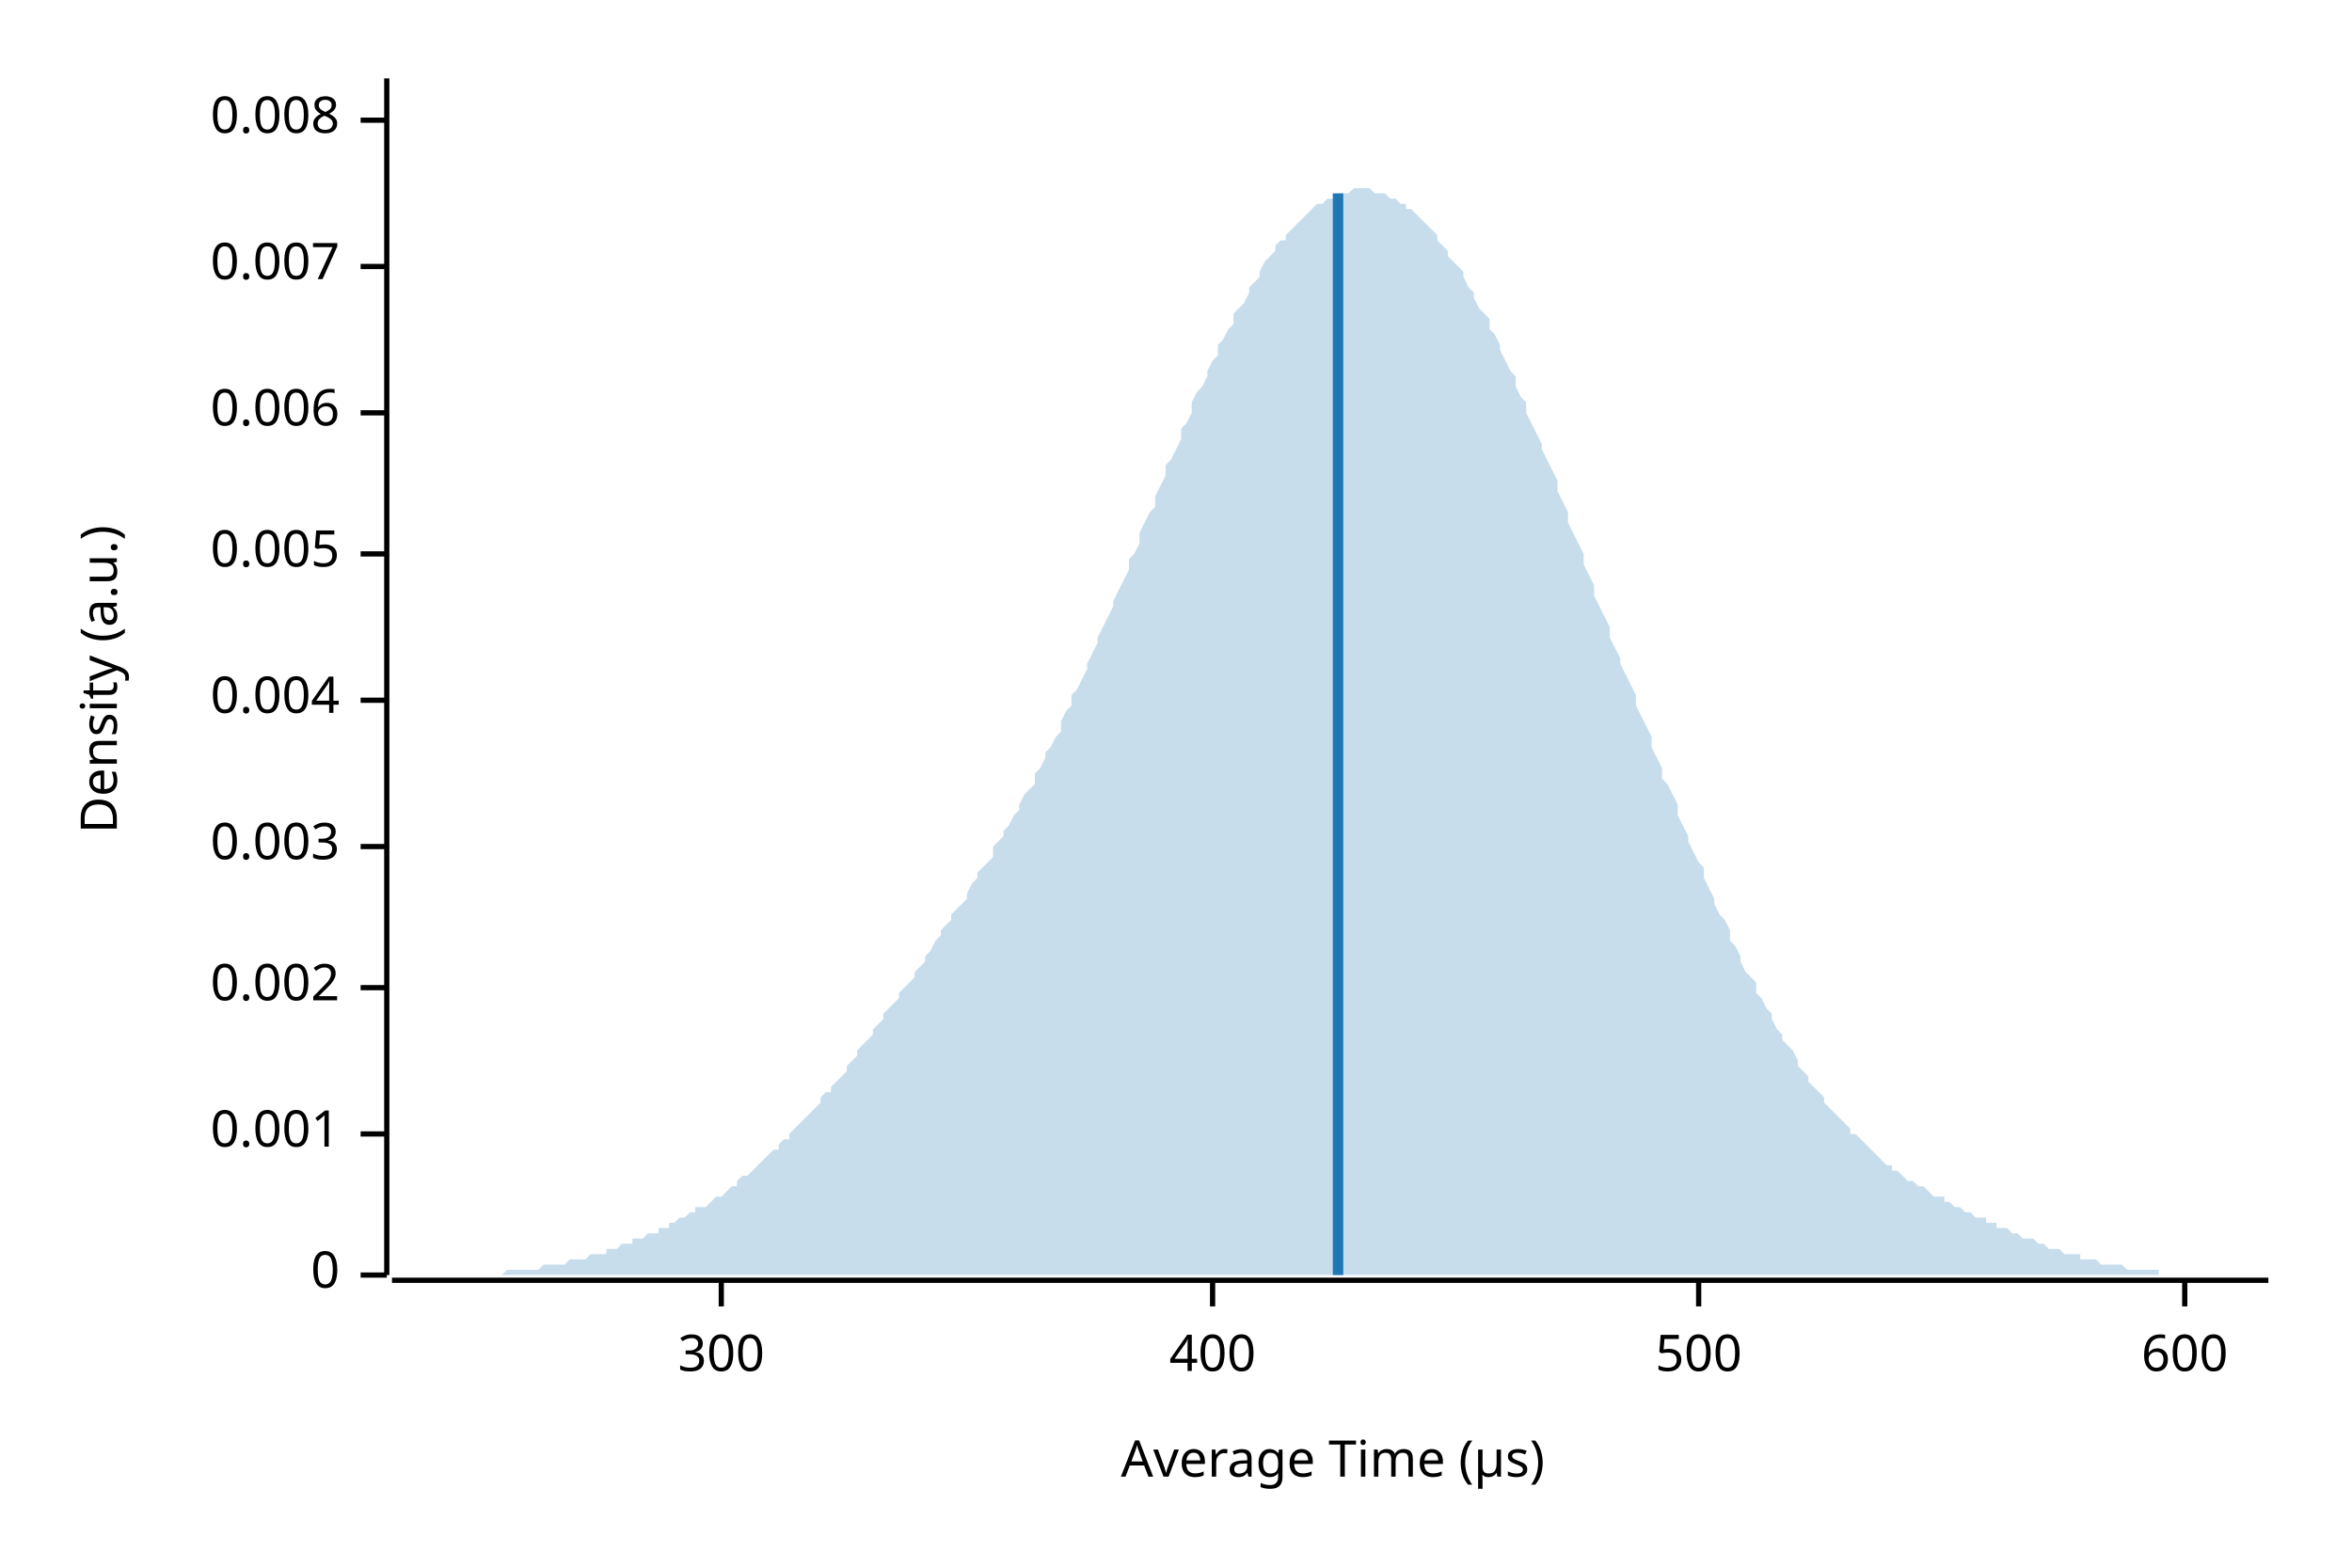
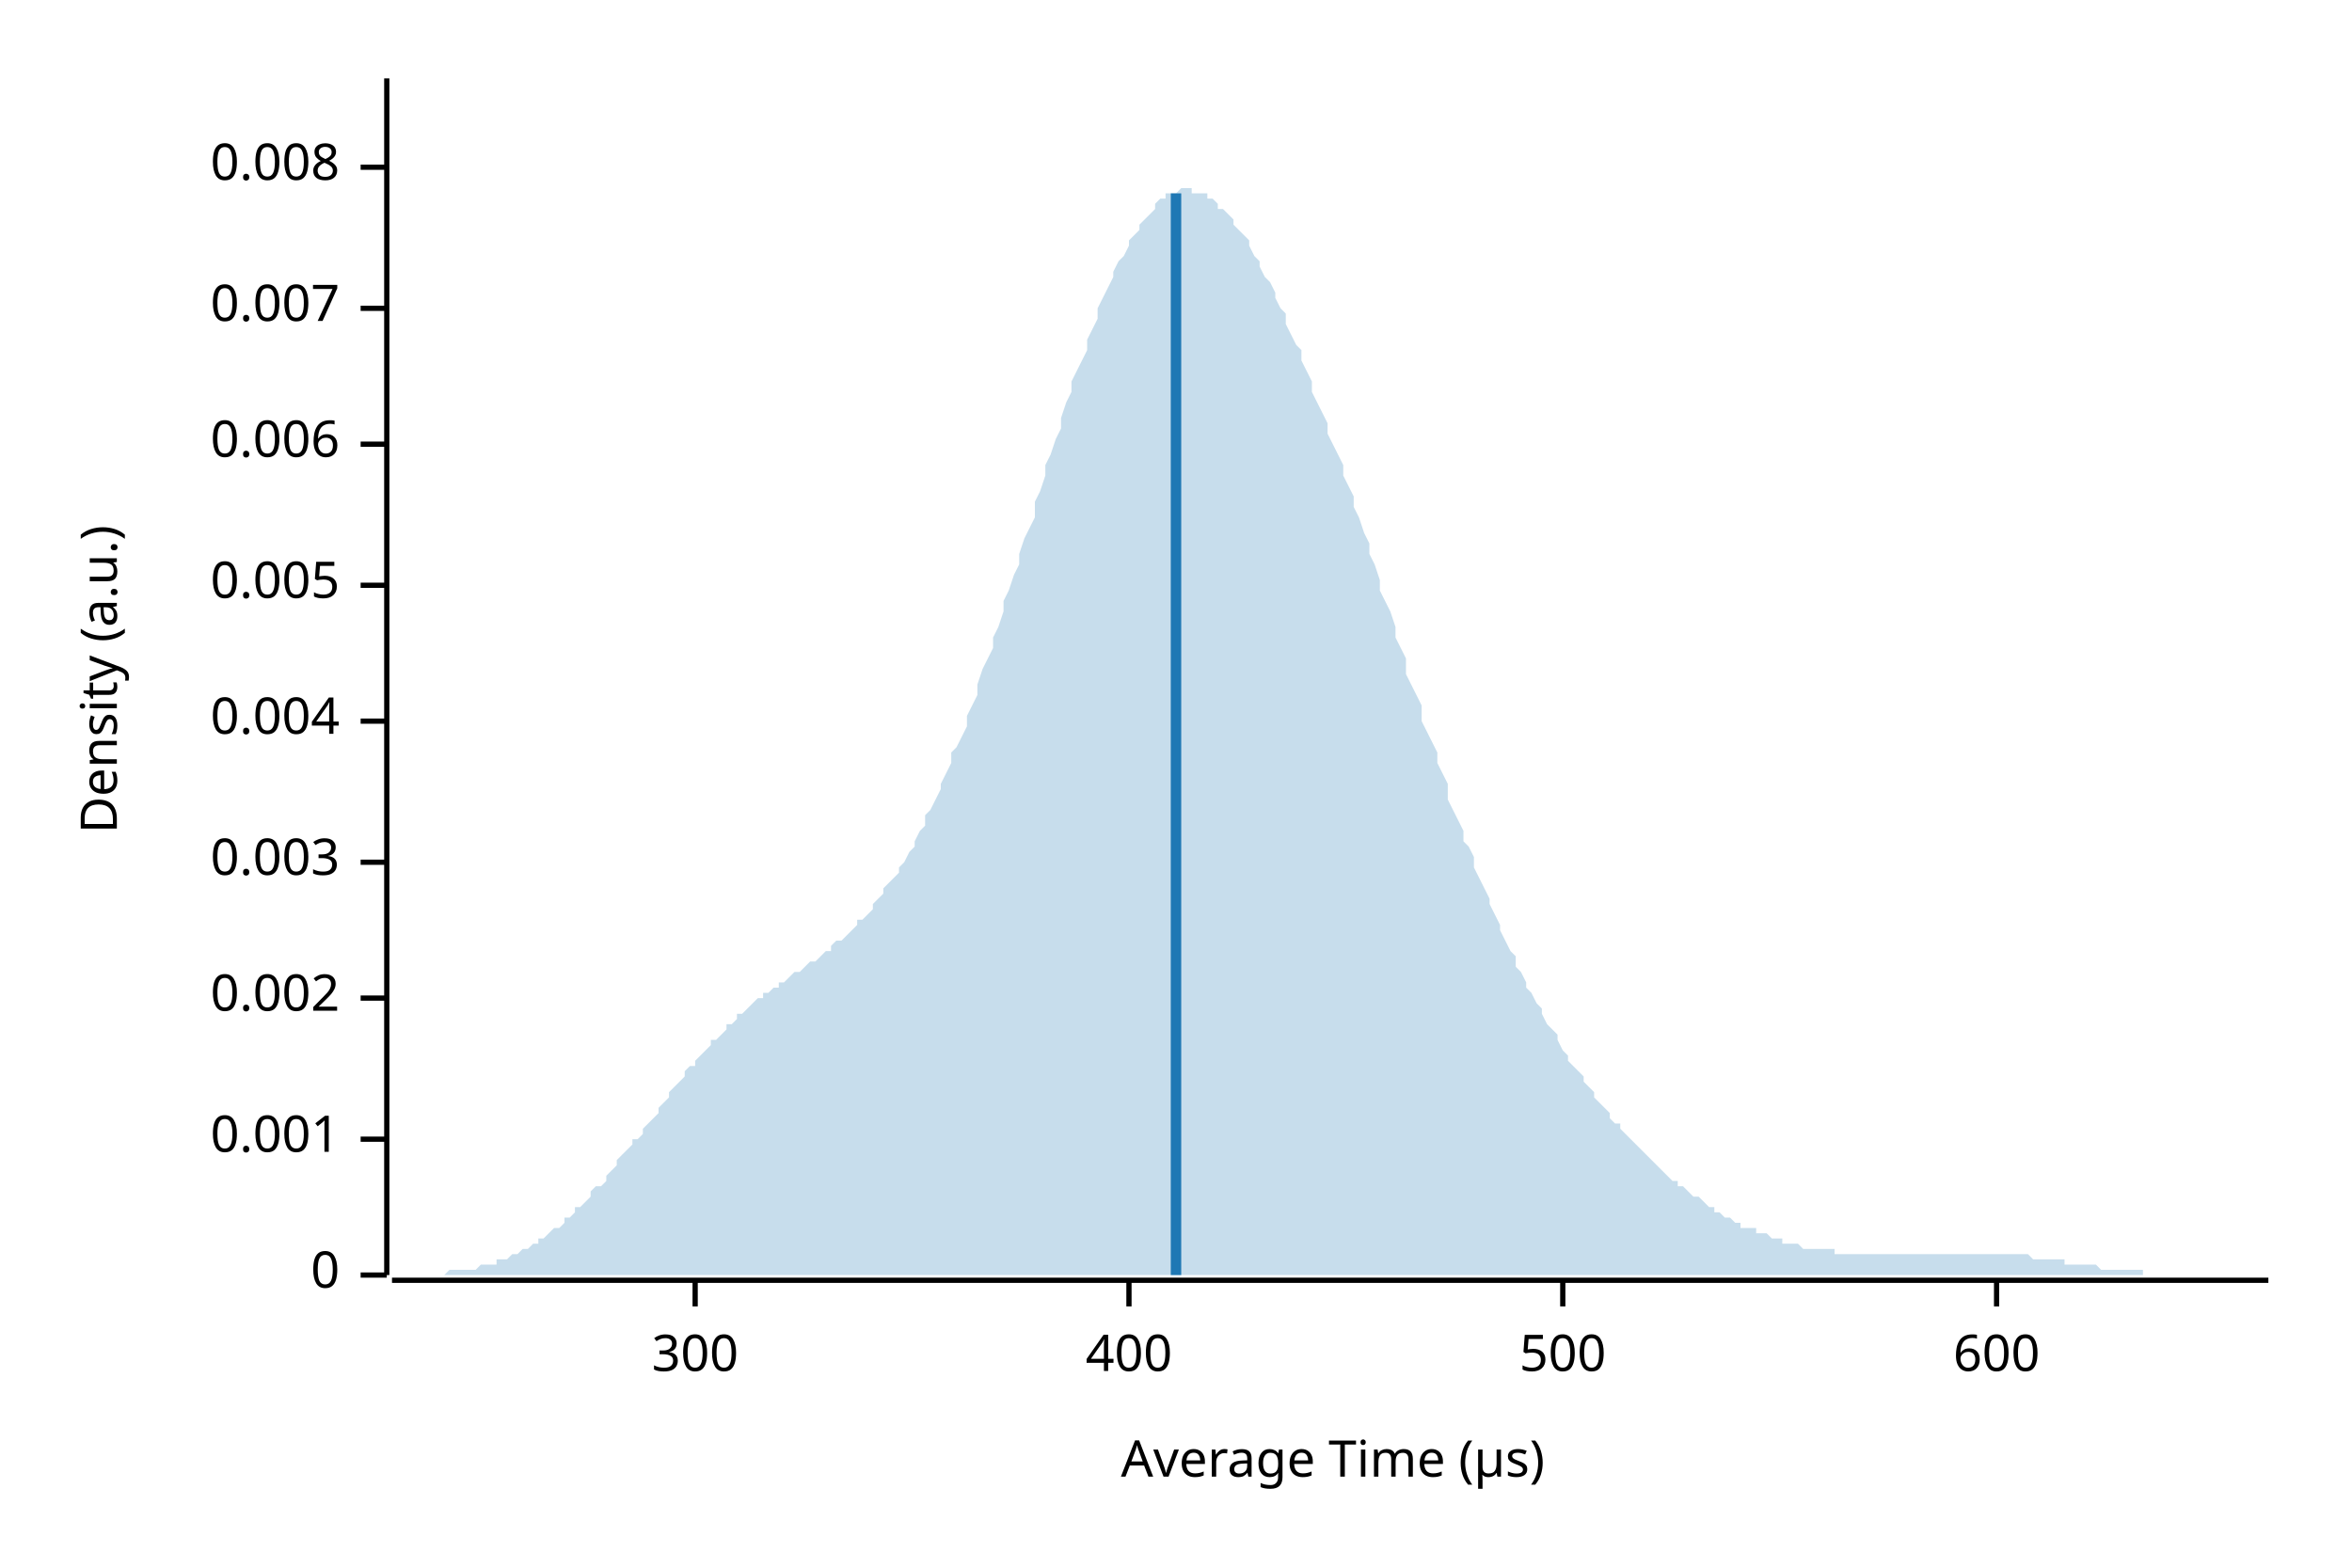
<svg xmlns="http://www.w3.org/2000/svg" width="450" height="300" viewBox="0 0 450 300">
  <text x="15" y="130" dy="0.76em" text-anchor="middle" font-family="sans-serif" font-size="9.677" opacity="1" fill="#000000" transform="rotate(270, 15, 130)">
Density (a.u.)
</text>
  <text x="255" y="285" dy="-0.5ex" text-anchor="middle" font-family="sans-serif" font-size="9.677" opacity="1" fill="#000000">
Average Time (µs)
</text>
  <polyline fill="none" opacity="1" stroke="#000000" stroke-width="1" points="74,15 74,244 " />
  <text x="65" y="244" dy="0.5ex" text-anchor="end" font-family="sans-serif" font-size="9.677" opacity="1" fill="#000000">
0
</text>
  <polyline fill="none" opacity="1" stroke="#000000" stroke-width="1" points="69,244 74,244 " />
-   <text x="65" y="217" dy="0.5ex" text-anchor="end" font-family="sans-serif" font-size="9.677" opacity="1" fill="#000000">
+   <text x="65" y="218" dy="0.5ex" text-anchor="end" font-family="sans-serif" font-size="9.677" opacity="1" fill="#000000">
0.001
</text>
-   <polyline fill="none" opacity="1" stroke="#000000" stroke-width="1" points="69,217 74,217 " />
-   <text x="65" y="189" dy="0.5ex" text-anchor="end" font-family="sans-serif" font-size="9.677" opacity="1" fill="#000000">
+   <polyline fill="none" opacity="1" stroke="#000000" stroke-width="1" points="69,218 74,218 " />
+   <text x="65" y="191" dy="0.5ex" text-anchor="end" font-family="sans-serif" font-size="9.677" opacity="1" fill="#000000">
0.002
</text>
-   <polyline fill="none" opacity="1" stroke="#000000" stroke-width="1" points="69,189 74,189 " />
-   <text x="65" y="162" dy="0.5ex" text-anchor="end" font-family="sans-serif" font-size="9.677" opacity="1" fill="#000000">
+   <polyline fill="none" opacity="1" stroke="#000000" stroke-width="1" points="69,191 74,191 " />
+   <text x="65" y="165" dy="0.5ex" text-anchor="end" font-family="sans-serif" font-size="9.677" opacity="1" fill="#000000">
0.003
</text>
-   <polyline fill="none" opacity="1" stroke="#000000" stroke-width="1" points="69,162 74,162 " />
-   <text x="65" y="134" dy="0.5ex" text-anchor="end" font-family="sans-serif" font-size="9.677" opacity="1" fill="#000000">
+   <polyline fill="none" opacity="1" stroke="#000000" stroke-width="1" points="69,165 74,165 " />
+   <text x="65" y="138" dy="0.5ex" text-anchor="end" font-family="sans-serif" font-size="9.677" opacity="1" fill="#000000">
0.004
</text>
-   <polyline fill="none" opacity="1" stroke="#000000" stroke-width="1" points="69,134 74,134 " />
-   <text x="65" y="106" dy="0.5ex" text-anchor="end" font-family="sans-serif" font-size="9.677" opacity="1" fill="#000000">
+   <polyline fill="none" opacity="1" stroke="#000000" stroke-width="1" points="69,138 74,138 " />
+   <text x="65" y="112" dy="0.5ex" text-anchor="end" font-family="sans-serif" font-size="9.677" opacity="1" fill="#000000">
0.005
</text>
-   <polyline fill="none" opacity="1" stroke="#000000" stroke-width="1" points="69,106 74,106 " />
-   <text x="65" y="79" dy="0.5ex" text-anchor="end" font-family="sans-serif" font-size="9.677" opacity="1" fill="#000000">
+   <polyline fill="none" opacity="1" stroke="#000000" stroke-width="1" points="69,112 74,112 " />
+   <text x="65" y="85" dy="0.5ex" text-anchor="end" font-family="sans-serif" font-size="9.677" opacity="1" fill="#000000">
0.006
</text>
-   <polyline fill="none" opacity="1" stroke="#000000" stroke-width="1" points="69,79 74,79 " />
-   <text x="65" y="51" dy="0.5ex" text-anchor="end" font-family="sans-serif" font-size="9.677" opacity="1" fill="#000000">
+   <polyline fill="none" opacity="1" stroke="#000000" stroke-width="1" points="69,85 74,85 " />
+   <text x="65" y="59" dy="0.5ex" text-anchor="end" font-family="sans-serif" font-size="9.677" opacity="1" fill="#000000">
0.007
</text>
-   <polyline fill="none" opacity="1" stroke="#000000" stroke-width="1" points="69,51 74,51 " />
-   <text x="65" y="23" dy="0.5ex" text-anchor="end" font-family="sans-serif" font-size="9.677" opacity="1" fill="#000000">
+   <polyline fill="none" opacity="1" stroke="#000000" stroke-width="1" points="69,59 74,59 " />
+   <text x="65" y="32" dy="0.5ex" text-anchor="end" font-family="sans-serif" font-size="9.677" opacity="1" fill="#000000">
0.008
</text>
-   <polyline fill="none" opacity="1" stroke="#000000" stroke-width="1" points="69,23 74,23 " />
+   <polyline fill="none" opacity="1" stroke="#000000" stroke-width="1" points="69,32 74,32 " />
  <polyline fill="none" opacity="1" stroke="#000000" stroke-width="1" points="75,245 434,245 " />
-   <text x="138" y="255" dy="0.76em" text-anchor="middle" font-family="sans-serif" font-size="9.677" opacity="1" fill="#000000">
+   <text x="133" y="255" dy="0.76em" text-anchor="middle" font-family="sans-serif" font-size="9.677" opacity="1" fill="#000000">
300
</text>
-   <polyline fill="none" opacity="1" stroke="#000000" stroke-width="1" points="138,245 138,250 " />
-   <text x="232" y="255" dy="0.76em" text-anchor="middle" font-family="sans-serif" font-size="9.677" opacity="1" fill="#000000">
+   <polyline fill="none" opacity="1" stroke="#000000" stroke-width="1" points="133,245 133,250 " />
+   <text x="216" y="255" dy="0.76em" text-anchor="middle" font-family="sans-serif" font-size="9.677" opacity="1" fill="#000000">
400
</text>
-   <polyline fill="none" opacity="1" stroke="#000000" stroke-width="1" points="232,245 232,250 " />
-   <text x="325" y="255" dy="0.76em" text-anchor="middle" font-family="sans-serif" font-size="9.677" opacity="1" fill="#000000">
+   <polyline fill="none" opacity="1" stroke="#000000" stroke-width="1" points="216,245 216,250 " />
+   <text x="299" y="255" dy="0.76em" text-anchor="middle" font-family="sans-serif" font-size="9.677" opacity="1" fill="#000000">
500
</text>
-   <polyline fill="none" opacity="1" stroke="#000000" stroke-width="1" points="325,245 325,250 " />
-   <text x="418" y="255" dy="0.76em" text-anchor="middle" font-family="sans-serif" font-size="9.677" opacity="1" fill="#000000">
+   <polyline fill="none" opacity="1" stroke="#000000" stroke-width="1" points="299,245 299,250 " />
+   <text x="382" y="255" dy="0.76em" text-anchor="middle" font-family="sans-serif" font-size="9.677" opacity="1" fill="#000000">
600
</text>
-   <polyline fill="none" opacity="1" stroke="#000000" stroke-width="1" points="418,245 418,250 " />
-   <polygon opacity="0.25" fill="#1F78B4" points="75,244 75,244 76,244 77,244 77,244 78,244 79,244 80,244 80,244 81,244 82,244 82,244 83,244 84,244 85,244 85,244 86,244 87,244 87,244 88,244 89,244 90,244 90,244 91,244 92,244 92,244 93,244 94,244 95,244 95,244 96,244 97,243 98,243 98,243 99,243 100,243 100,243 101,243 102,243 103,243 103,243 104,242 105,242 105,242 106,242 107,242 108,242 108,242 109,241 110,241 110,241 111,241 112,241 113,240 113,240 114,240 115,240 116,240 116,239 117,239 118,239 118,239 119,238 120,238 121,238 121,237 122,237 123,237 123,237 124,236 125,236 126,236 126,235 127,235 128,235 128,234 129,234 130,233 131,233 131,233 132,232 133,232 133,231 134,231 135,231 136,230 136,230 137,229 138,229 139,228 139,228 140,227 141,227 141,226 142,225 143,225 144,224 144,224 145,223 146,222 146,222 147,221 148,220 149,220 149,219 150,218 151,218 151,217 152,216 153,215 154,214 154,214 155,213 156,212 157,211 157,210 158,209 159,209 159,208 160,207 161,206 162,205 162,204 163,203 164,202 164,201 165,200 166,199 167,198 167,197 168,196 169,195 169,194 170,193 171,192 172,191 172,190 173,189 174,188 175,187 175,186 176,185 177,184 177,183 178,182 179,180 180,179 180,178 181,177 182,176 182,175 183,174 184,173 185,172 185,171 186,169 187,168 187,167 188,166 189,165 190,164 190,162 191,161 192,160 192,159 193,158 194,156 195,155 195,154 196,152 197,151 198,150 198,148 199,147 200,145 200,144 201,143 202,141 203,140 203,138 204,136 205,135 205,133 206,132 207,130 208,128 208,127 209,125 210,123 210,122 211,120 212,118 213,116 213,115 214,113 215,111 216,109 216,107 217,106 218,104 218,102 219,100 220,98 221,97 221,95 222,93 223,91 223,89 224,88 225,86 226,84 226,82 227,81 228,79 228,77 229,75 230,74 231,72 231,71 232,69 233,68 233,66 234,65 235,63 236,62 236,60 237,59 238,58 239,56 239,55 240,54 241,53 241,52 242,50 243,49 244,48 244,47 245,46 246,46 246,45 247,44 248,43 249,42 249,42 250,41 251,40 251,40 252,39 253,39 254,38 254,38 255,38 256,37 257,37 257,37 258,37 259,36 259,36 260,36 261,36 262,36 262,36 263,37 264,37 264,37 265,37 266,38 267,38 267,38 268,39 269,39 269,40 270,40 271,41 272,42 272,42 273,43 274,44 275,45 275,46 276,47 277,48 277,49 278,50 279,51 280,52 280,53 281,55 282,56 282,57 283,59 284,60 285,61 285,63 286,64 287,66 287,67 288,69 289,71 290,72 290,74 291,76 292,77 292,79 293,81 294,83 295,85 295,86 296,88 297,90 298,92 298,94 299,96 300,98 300,100 301,102 302,104 303,106 303,108 304,110 305,112 305,114 306,116 307,118 308,120 308,122 309,124 310,126 310,127 311,129 312,131 313,133 313,135 314,137 315,139 316,141 316,143 317,145 318,147 318,149 319,150 320,152 321,154 321,156 322,158 323,160 323,161 324,163 325,165 326,166 326,168 327,170 328,172 328,173 329,175 330,176 331,178 331,180 332,181 333,183 333,184 334,186 335,187 336,188 336,190 337,191 338,193 339,194 339,195 340,197 341,198 341,199 342,200 343,201 344,203 344,204 345,205 346,206 346,207 347,208 348,209 349,210 349,211 350,212 351,213 351,213 352,214 353,215 354,216 354,217 355,217 356,218 357,219 357,219 358,220 359,221 359,221 360,222 361,223 362,223 362,224 363,224 364,225 364,225 365,226 366,226 367,227 367,227 368,227 369,228 369,228 370,229 371,229 372,229 372,230 373,230 374,231 375,231 375,231 376,232 377,232 377,232 378,233 379,233 380,233 380,234 381,234 382,234 382,235 383,235 384,235 385,236 385,236 386,236 387,237 387,237 388,237 389,237 390,238 390,238 391,238 392,239 392,239 393,239 394,239 395,240 395,240 396,240 397,240 398,240 398,241 399,241 400,241 400,241 401,241 402,242 403,242 403,242 404,242 405,242 405,242 406,242 407,243 408,243 408,243 409,243 410,243 410,243 411,243 412,243 413,243 413,244 414,244 415,244 416,244 416,244 417,244 418,244 418,244 419,244 420,244 421,244 421,244 422,244 423,244 423,244 424,244 425,244 426,244 426,244 427,244 428,244 428,244 429,244 430,244 431,244 431,244 432,244 433,244 434,244 434,244 75,244 " />
-   <polyline fill="none" opacity="1" stroke="#1F78B4" stroke-width="2" points="256,244 256,37 " />
+   <polyline fill="none" opacity="1" stroke="#000000" stroke-width="1" points="382,245 382,250 " />
+   <polygon opacity="0.25" fill="#1F78B4" points="75,244 75,244 76,244 77,244 77,244 78,244 79,244 80,244 80,244 81,244 82,244 82,244 83,244 84,244 85,244 85,244 86,243 87,243 87,243 88,243 89,243 90,243 90,243 91,243 92,242 92,242 93,242 94,242 95,242 95,241 96,241 97,241 98,240 98,240 99,240 100,239 100,239 101,239 102,238 103,238 103,237 104,237 105,236 105,236 106,235 107,235 108,234 108,233 109,233 110,232 110,231 111,231 112,230 113,229 113,228 114,227 115,227 116,226 116,225 117,224 118,223 118,222 119,221 120,220 121,219 121,218 122,218 123,217 123,216 124,215 125,214 126,213 126,212 127,211 128,210 128,209 129,208 130,207 131,206 131,205 132,204 133,204 133,203 134,202 135,201 136,200 136,199 137,199 138,198 139,197 139,196 140,196 141,195 141,194 142,194 143,193 144,192 144,192 145,191 146,191 146,190 147,190 148,189 149,189 149,188 150,188 151,187 151,187 152,186 153,186 154,185 154,185 155,184 156,184 157,183 157,183 158,182 159,182 159,181 160,180 161,180 162,179 162,179 163,178 164,177 164,176 165,176 166,175 167,174 167,173 168,172 169,171 169,170 170,169 171,168 172,167 172,166 173,165 174,163 175,162 175,161 176,159 177,158 177,156 178,155 179,153 180,151 180,150 181,148 182,146 182,144 183,143 184,141 185,139 185,137 186,135 187,133 187,131 188,128 189,126 190,124 190,122 191,120 192,117 192,115 193,113 194,110 195,108 195,106 196,103 197,101 198,99 198,96 199,94 200,91 200,89 201,87 202,84 203,82 203,80 204,77 205,75 205,73 206,71 207,69 208,67 208,65 209,63 210,61 210,59 211,57 212,55 213,53 213,52 214,50 215,49 216,47 216,46 217,45 218,44 218,43 219,42 220,41 221,40 221,39 222,38 223,38 223,37 224,37 225,37 226,36 226,36 227,36 228,36 228,37 229,37 230,37 231,37 231,38 232,38 233,39 233,40 234,40 235,41 236,42 236,43 237,44 238,45 239,46 239,47 240,49 241,50 241,51 242,53 243,54 244,56 244,57 245,59 246,60 246,62 247,64 248,66 249,67 249,69 250,71 251,73 251,75 252,77 253,79 254,81 254,83 255,85 256,87 257,89 257,91 258,93 259,95 259,97 260,99 261,102 262,104 262,106 263,108 264,111 264,113 265,115 266,117 267,120 267,122 268,124 269,126 269,129 270,131 271,133 272,135 272,138 273,140 274,142 275,144 275,146 276,148 277,150 277,153 278,155 279,157 280,159 280,161 281,162 282,164 282,166 283,168 284,170 285,172 285,173 286,175 287,177 287,178 288,180 289,182 290,183 290,185 291,186 292,188 292,189 293,190 294,192 295,193 295,194 296,196 297,197 298,198 298,199 299,201 300,202 300,203 301,204 302,205 303,206 303,207 304,208 305,209 305,210 306,211 307,212 308,213 308,214 309,215 310,215 310,216 311,217 312,218 313,219 313,219 314,220 315,221 316,222 316,222 317,223 318,224 318,224 319,225 320,226 321,226 321,227 322,227 323,228 323,228 324,229 325,229 326,230 326,230 327,231 328,231 328,232 329,232 330,233 331,233 331,233 332,234 333,234 333,235 334,235 335,235 336,235 336,236 337,236 338,236 339,237 339,237 340,237 341,237 341,238 342,238 343,238 344,238 344,238 345,239 346,239 346,239 347,239 348,239 349,239 349,239 350,239 351,239 351,240 352,240 353,240 354,240 354,240 355,240 356,240 357,240 357,240 358,240 359,240 359,240 360,240 361,240 362,240 362,240 363,240 364,240 364,240 365,240 366,240 367,240 367,240 368,240 369,240 369,240 370,240 371,240 372,240 372,240 373,240 374,240 375,240 375,240 376,240 377,240 377,240 378,240 379,240 380,240 380,240 381,240 382,240 382,240 383,240 384,240 385,240 385,240 386,240 387,240 387,240 388,240 389,241 390,241 390,241 391,241 392,241 392,241 393,241 394,241 395,241 395,242 396,242 397,242 398,242 398,242 399,242 400,242 400,242 401,242 402,243 403,243 403,243 404,243 405,243 405,243 406,243 407,243 408,243 408,243 409,243 410,243 410,244 411,244 412,244 413,244 413,244 414,244 415,244 416,244 416,244 417,244 418,244 418,244 419,244 420,244 421,244 421,244 422,244 423,244 423,244 424,244 425,244 426,244 426,244 427,244 428,244 428,244 429,244 430,244 431,244 431,244 432,244 433,244 434,244 434,244 75,244 " />
+   <polyline fill="none" opacity="1" stroke="#1F78B4" stroke-width="2" points="225,244 225,37 " />
</svg>
